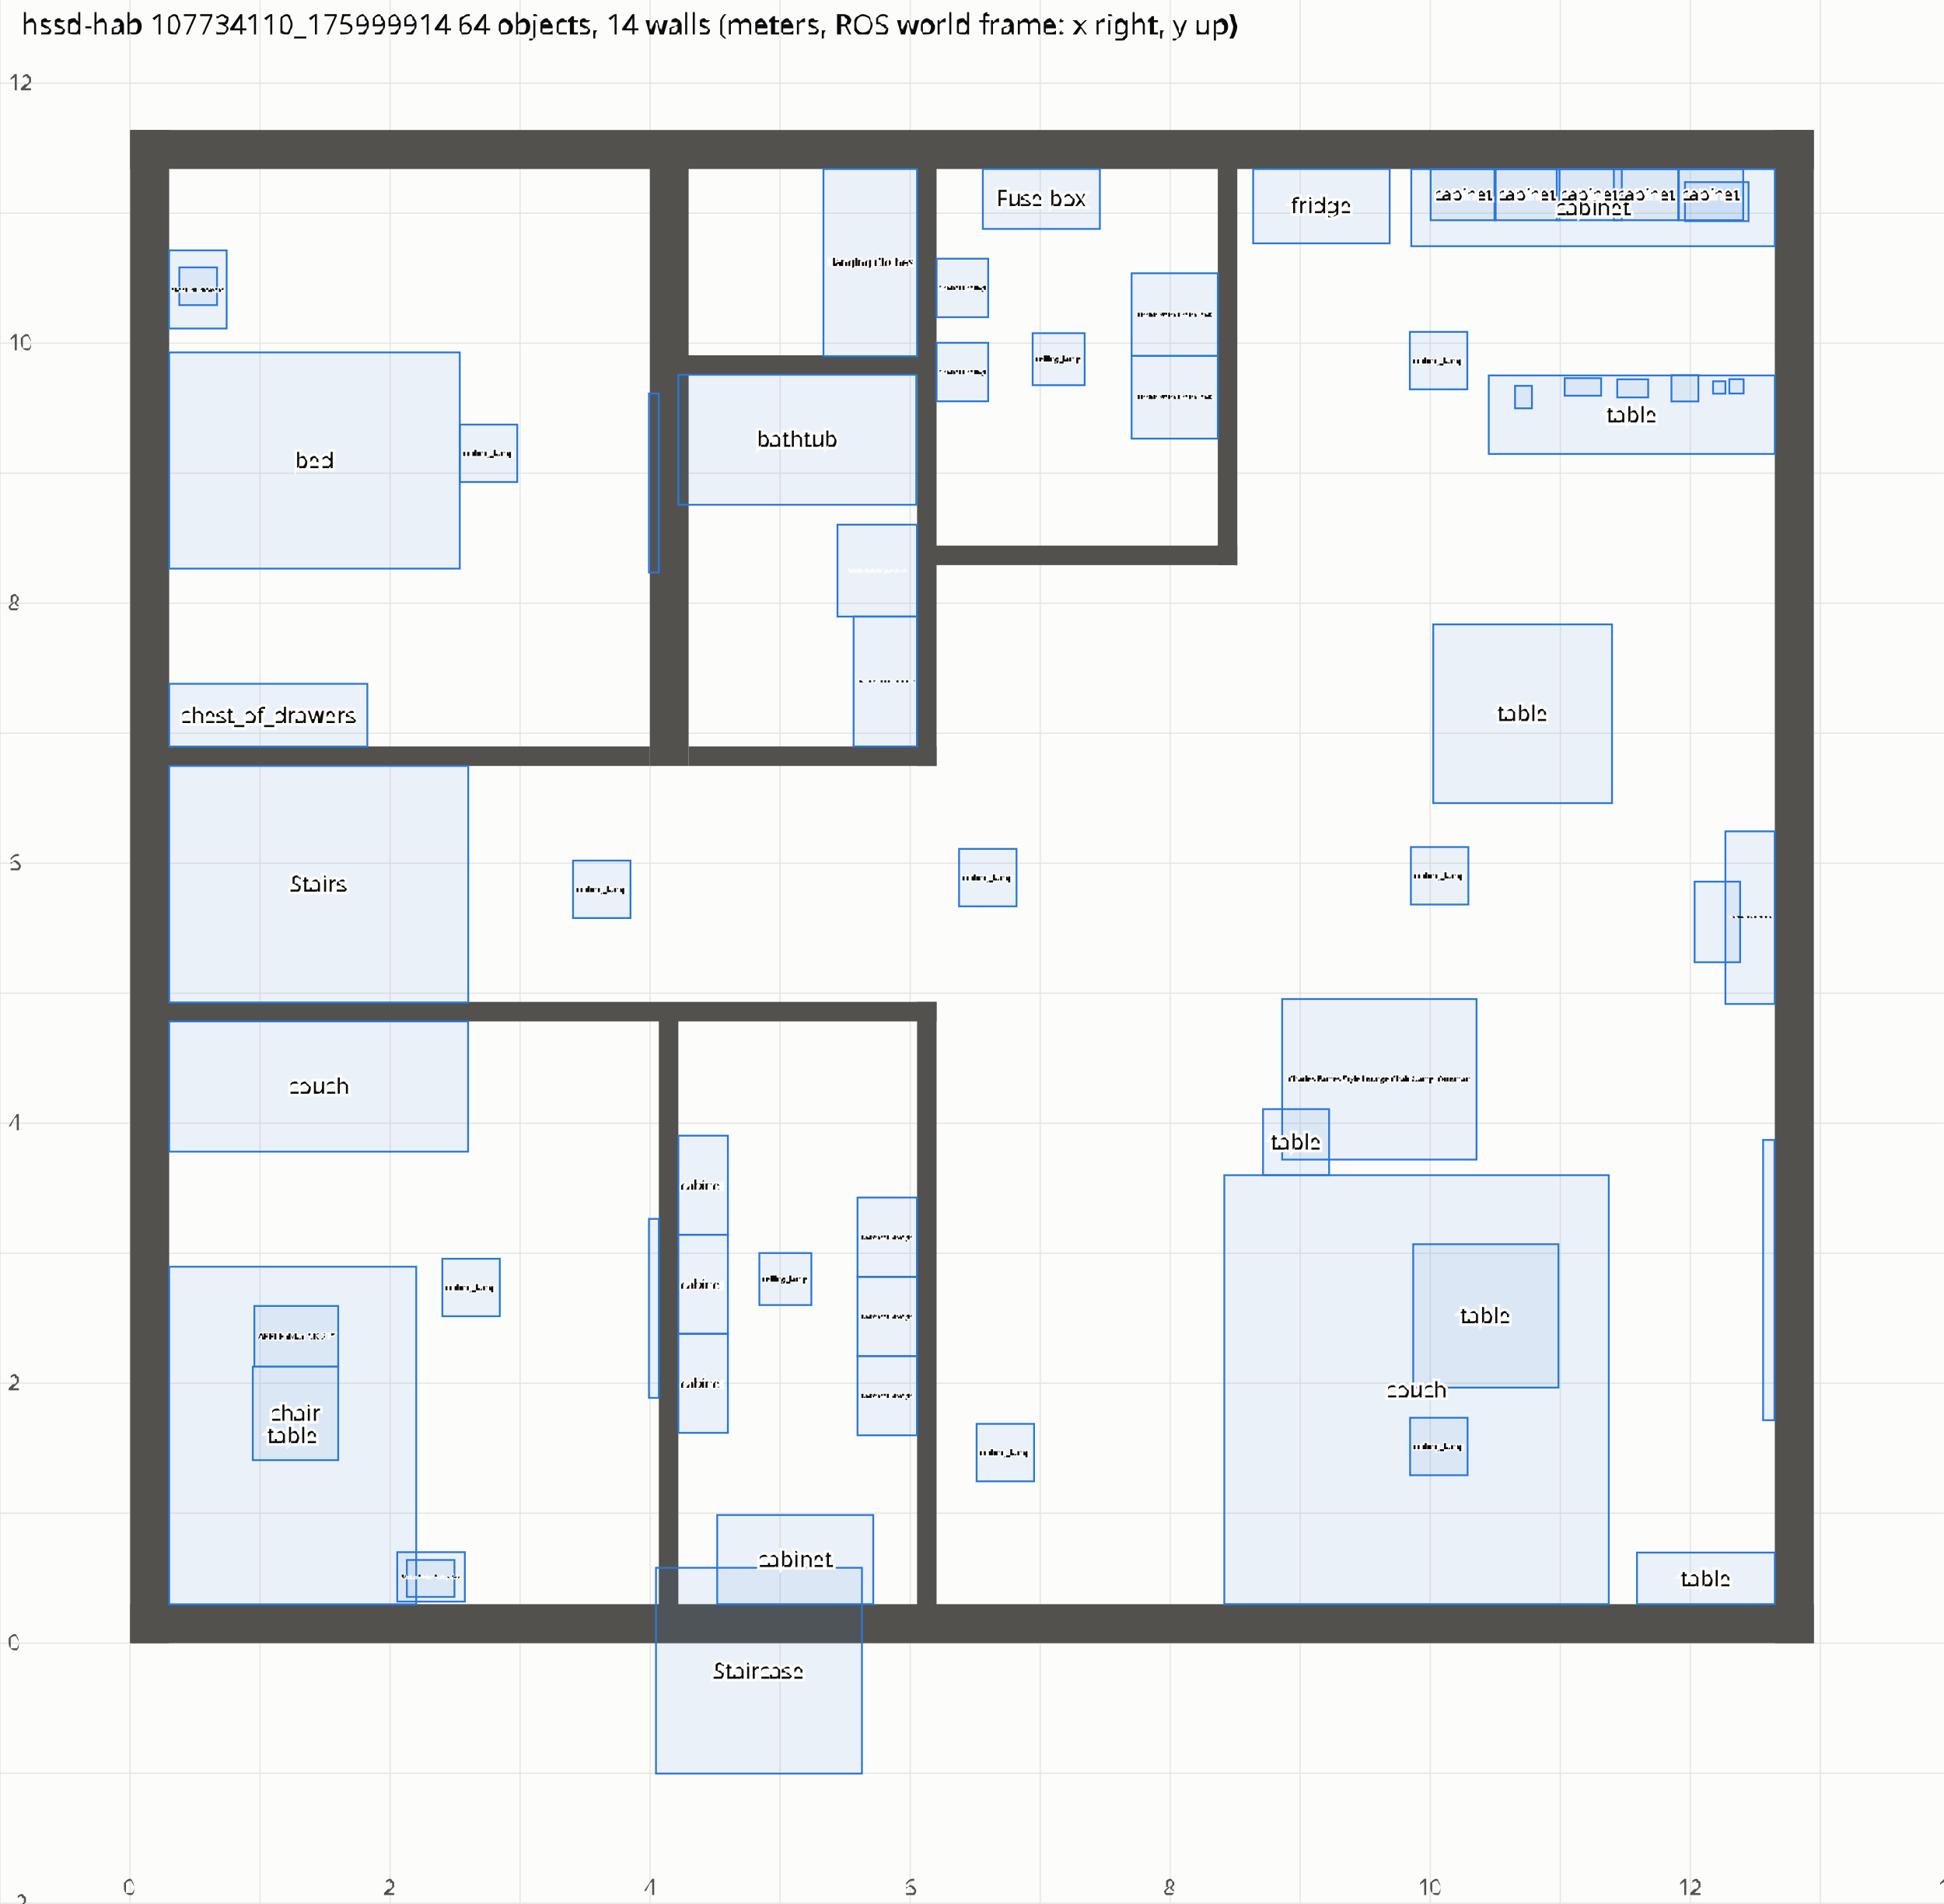
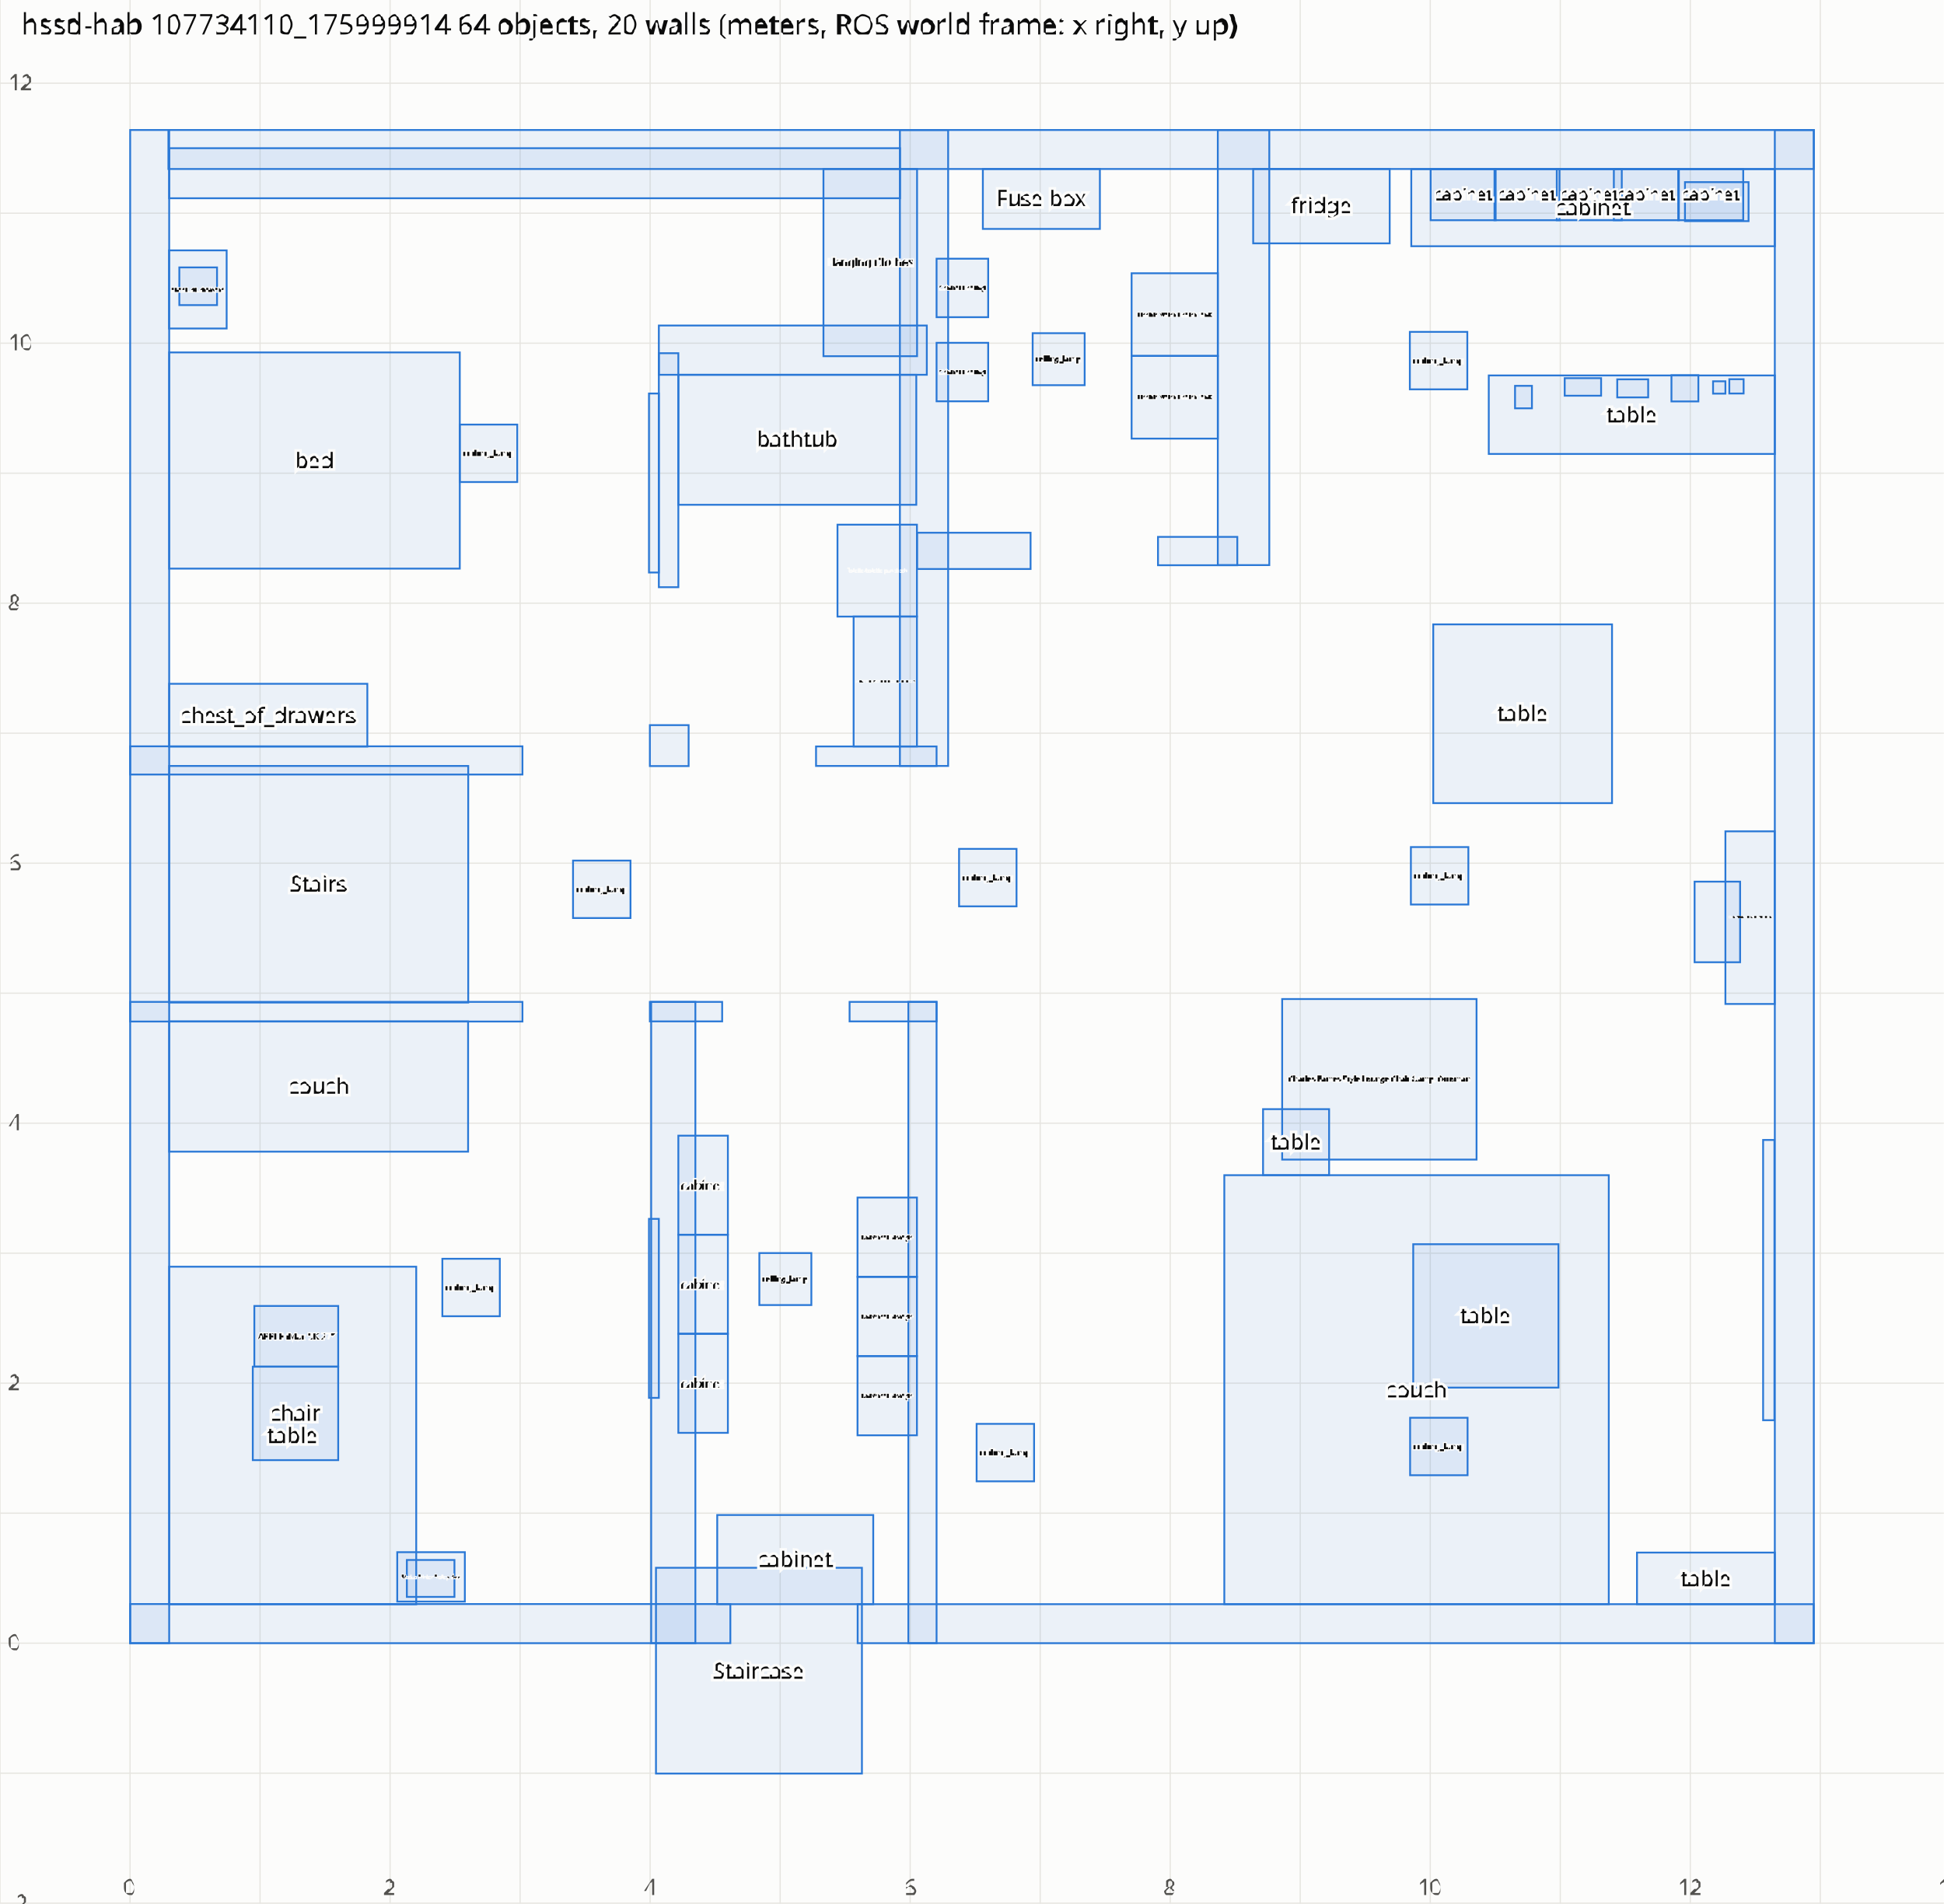
<svg xmlns="http://www.w3.org/2000/svg" width="1600" height="1567" viewBox="-0.999 -12.640 14.949 14.643" font-family="sans-serif">
  <rect x="-0.999" y="-12.640" width="14.949" height="14.643" fill="#fcfcfb" />
  <line x1="-1" y1="-12.640" x2="-1" y2="2.003" stroke="#e6e5e0" stroke-width="1" vector-effect="non-scaling-stroke" />
  <line x1="0" y1="-12.640" x2="0" y2="2.003" stroke="#e6e5e0" stroke-width="1" vector-effect="non-scaling-stroke" />
  <text x="0" y="1.937" font-size="0.166" fill="#52514e" text-anchor="middle">0</text>
  <line x1="1" y1="-12.640" x2="1" y2="2.003" stroke="#e6e5e0" stroke-width="1" vector-effect="non-scaling-stroke" />
  <line x1="2" y1="-12.640" x2="2" y2="2.003" stroke="#e6e5e0" stroke-width="1" vector-effect="non-scaling-stroke" />
  <text x="2" y="1.937" font-size="0.166" fill="#52514e" text-anchor="middle">2</text>
  <line x1="3" y1="-12.640" x2="3" y2="2.003" stroke="#e6e5e0" stroke-width="1" vector-effect="non-scaling-stroke" />
  <line x1="4" y1="-12.640" x2="4" y2="2.003" stroke="#e6e5e0" stroke-width="1" vector-effect="non-scaling-stroke" />
  <text x="4" y="1.937" font-size="0.166" fill="#52514e" text-anchor="middle">4</text>
  <line x1="5" y1="-12.640" x2="5" y2="2.003" stroke="#e6e5e0" stroke-width="1" vector-effect="non-scaling-stroke" />
  <line x1="6" y1="-12.640" x2="6" y2="2.003" stroke="#e6e5e0" stroke-width="1" vector-effect="non-scaling-stroke" />
  <text x="6" y="1.937" font-size="0.166" fill="#52514e" text-anchor="middle">6</text>
  <line x1="7" y1="-12.640" x2="7" y2="2.003" stroke="#e6e5e0" stroke-width="1" vector-effect="non-scaling-stroke" />
  <line x1="8" y1="-12.640" x2="8" y2="2.003" stroke="#e6e5e0" stroke-width="1" vector-effect="non-scaling-stroke" />
  <text x="8" y="1.937" font-size="0.166" fill="#52514e" text-anchor="middle">8</text>
  <line x1="9" y1="-12.640" x2="9" y2="2.003" stroke="#e6e5e0" stroke-width="1" vector-effect="non-scaling-stroke" />
  <line x1="10" y1="-12.640" x2="10" y2="2.003" stroke="#e6e5e0" stroke-width="1" vector-effect="non-scaling-stroke" />
  <text x="10" y="1.937" font-size="0.166" fill="#52514e" text-anchor="middle">10</text>
  <line x1="11" y1="-12.640" x2="11" y2="2.003" stroke="#e6e5e0" stroke-width="1" vector-effect="non-scaling-stroke" />
  <line x1="12" y1="-12.640" x2="12" y2="2.003" stroke="#e6e5e0" stroke-width="1" vector-effect="non-scaling-stroke" />
  <text x="12" y="1.937" font-size="0.166" fill="#52514e" text-anchor="middle">12</text>
  <line x1="13" y1="-12.640" x2="13" y2="2.003" stroke="#e6e5e0" stroke-width="1" vector-effect="non-scaling-stroke" />
  <line x1="14" y1="-12.640" x2="14" y2="2.003" stroke="#e6e5e0" stroke-width="1" vector-effect="non-scaling-stroke" />
  <text x="14" y="1.937" font-size="0.166" fill="#52514e" text-anchor="middle">14</text>
  <line x1="-0.999" y1="3" x2="13.950" y2="3" stroke="#e6e5e0" stroke-width="1" vector-effect="non-scaling-stroke" />
  <line x1="-0.999" y1="2" x2="13.950" y2="2" stroke="#e6e5e0" stroke-width="1" vector-effect="non-scaling-stroke" />
  <text x="-0.933" y="2.058" font-size="0.166" fill="#52514e">-2</text>
  <line x1="-0.999" y1="1" x2="13.950" y2="1" stroke="#e6e5e0" stroke-width="1" vector-effect="non-scaling-stroke" />
  <line x1="-0.999" y1="0" x2="13.950" y2="0" stroke="#e6e5e0" stroke-width="1" vector-effect="non-scaling-stroke" />
  <text x="-0.933" y="0.058" font-size="0.166" fill="#52514e">0</text>
  <line x1="-0.999" y1="-1" x2="13.950" y2="-1" stroke="#e6e5e0" stroke-width="1" vector-effect="non-scaling-stroke" />
  <line x1="-0.999" y1="-2" x2="13.950" y2="-2" stroke="#e6e5e0" stroke-width="1" vector-effect="non-scaling-stroke" />
  <text x="-0.933" y="-1.942" font-size="0.166" fill="#52514e">2</text>
  <line x1="-0.999" y1="-3" x2="13.950" y2="-3" stroke="#e6e5e0" stroke-width="1" vector-effect="non-scaling-stroke" />
  <line x1="-0.999" y1="-4" x2="13.950" y2="-4" stroke="#e6e5e0" stroke-width="1" vector-effect="non-scaling-stroke" />
  <text x="-0.933" y="-3.942" font-size="0.166" fill="#52514e">4</text>
  <line x1="-0.999" y1="-5" x2="13.950" y2="-5" stroke="#e6e5e0" stroke-width="1" vector-effect="non-scaling-stroke" />
  <line x1="-0.999" y1="-6" x2="13.950" y2="-6" stroke="#e6e5e0" stroke-width="1" vector-effect="non-scaling-stroke" />
  <text x="-0.933" y="-5.942" font-size="0.166" fill="#52514e">6</text>
  <line x1="-0.999" y1="-7" x2="13.950" y2="-7" stroke="#e6e5e0" stroke-width="1" vector-effect="non-scaling-stroke" />
  <line x1="-0.999" y1="-8" x2="13.950" y2="-8" stroke="#e6e5e0" stroke-width="1" vector-effect="non-scaling-stroke" />
  <text x="-0.933" y="-7.942" font-size="0.166" fill="#52514e">8</text>
  <line x1="-0.999" y1="-9" x2="13.950" y2="-9" stroke="#e6e5e0" stroke-width="1" vector-effect="non-scaling-stroke" />
  <line x1="-0.999" y1="-10" x2="13.950" y2="-10" stroke="#e6e5e0" stroke-width="1" vector-effect="non-scaling-stroke" />
  <text x="-0.933" y="-9.942" font-size="0.166" fill="#52514e">10</text>
  <line x1="-0.999" y1="-11" x2="13.950" y2="-11" stroke="#e6e5e0" stroke-width="1" vector-effect="non-scaling-stroke" />
  <line x1="-0.999" y1="-12" x2="13.950" y2="-12" stroke="#e6e5e0" stroke-width="1" vector-effect="non-scaling-stroke" />
  <text x="-0.933" y="-11.942" font-size="0.166" fill="#52514e">12</text>
  <line x1="-0.999" y1="-13" x2="13.950" y2="-13" stroke="#e6e5e0" stroke-width="1" vector-effect="non-scaling-stroke" />
-   <rect x="0.001" y="-0.300" width="12.949" height="0.300" fill="#52514e" />
-   <rect x="0.001" y="-11.640" width="0.300" height="11.640" fill="#52514e" />
-   <rect x="0.001" y="-11.640" width="12.949" height="0.300" fill="#52514e" />
-   <rect x="0.151" y="-4.933" width="6.052" height="0.150" fill="#52514e" />
-   <rect x="0.151" y="-6.898" width="3.847" height="0.150" fill="#52514e" />
-   <rect x="3.998" y="-11.490" width="0.298" height="4.742" fill="#52514e" />
-   <rect x="4.067" y="-4.858" width="0.150" height="4.708" fill="#52514e" />
-   <rect x="4.142" y="-9.907" width="1.986" height="0.150" fill="#52514e" />
-   <rect x="4.296" y="-6.898" width="1.907" height="0.150" fill="#52514e" />
-   <rect x="6.053" y="-4.933" width="0.150" height="4.783" fill="#52514e" />
-   <rect x="6.053" y="-11.490" width="0.150" height="4.742" fill="#52514e" />
-   <rect x="6.128" y="-8.443" width="2.388" height="0.150" fill="#52514e" />
-   <rect x="8.366" y="-11.490" width="0.150" height="3.197" fill="#52514e" />
-   <rect x="12.650" y="-11.640" width="0.300" height="11.640" fill="#52514e" />
+   <rect x="0.001" y="-0.301" width="4.616" height="0.301" fill="#2a78d6" fill-opacity="0.08" stroke="#2a78d6" stroke-width="1.5" vector-effect="non-scaling-stroke" />
+   <rect x="0.001" y="-11.640" width="0.300" height="11.640" fill="#2a78d6" fill-opacity="0.08" stroke="#2a78d6" stroke-width="1.5" vector-effect="non-scaling-stroke" />
+   <rect x="0.001" y="-4.933" width="3.017" height="0.151" fill="#2a78d6" fill-opacity="0.08" stroke="#2a78d6" stroke-width="1.5" vector-effect="non-scaling-stroke" />
+   <rect x="0.001" y="-6.899" width="3.017" height="0.217" fill="#2a78d6" fill-opacity="0.08" stroke="#2a78d6" stroke-width="1.5" vector-effect="non-scaling-stroke" />
+   <rect x="0.295" y="-11.640" width="12.655" height="0.300" fill="#2a78d6" fill-opacity="0.08" stroke="#2a78d6" stroke-width="1.5" vector-effect="non-scaling-stroke" />
+   <rect x="0.301" y="-11.500" width="5.621" height="0.385" fill="#2a78d6" fill-opacity="0.08" stroke="#2a78d6" stroke-width="1.5" vector-effect="non-scaling-stroke" />
+   <rect x="3.998" y="-4.933" width="0.556" height="0.150" fill="#2a78d6" fill-opacity="0.08" stroke="#2a78d6" stroke-width="1.5" vector-effect="non-scaling-stroke" />
+   <rect x="3.998" y="-7.062" width="0.298" height="0.315" fill="#2a78d6" fill-opacity="0.08" stroke="#2a78d6" stroke-width="1.5" vector-effect="non-scaling-stroke" />
+   <rect x="4.008" y="-4.933" width="0.340" height="4.933" fill="#2a78d6" fill-opacity="0.08" stroke="#2a78d6" stroke-width="1.5" vector-effect="non-scaling-stroke" />
+   <rect x="4.067" y="-9.923" width="0.150" height="1.800" fill="#2a78d6" fill-opacity="0.08" stroke="#2a78d6" stroke-width="1.5" vector-effect="non-scaling-stroke" />
+   <rect x="4.067" y="-10.136" width="2.061" height="0.379" fill="#2a78d6" fill-opacity="0.08" stroke="#2a78d6" stroke-width="1.5" vector-effect="non-scaling-stroke" />
+   <rect x="5.276" y="-6.898" width="0.927" height="0.150" fill="#2a78d6" fill-opacity="0.08" stroke="#2a78d6" stroke-width="1.5" vector-effect="non-scaling-stroke" />
+   <rect x="5.534" y="-4.933" width="0.669" height="0.150" fill="#2a78d6" fill-opacity="0.08" stroke="#2a78d6" stroke-width="1.5" vector-effect="non-scaling-stroke" />
+   <rect x="5.596" y="-0.300" width="7.353" height="0.300" fill="#2a78d6" fill-opacity="0.08" stroke="#2a78d6" stroke-width="1.5" vector-effect="non-scaling-stroke" />
+   <rect x="5.921" y="-11.640" width="0.371" height="4.892" fill="#2a78d6" fill-opacity="0.08" stroke="#2a78d6" stroke-width="1.5" vector-effect="non-scaling-stroke" />
+   <rect x="5.986" y="-4.933" width="0.217" height="4.933" fill="#2a78d6" fill-opacity="0.08" stroke="#2a78d6" stroke-width="1.5" vector-effect="non-scaling-stroke" />
+   <rect x="6.053" y="-8.542" width="0.873" height="0.279" fill="#2a78d6" fill-opacity="0.08" stroke="#2a78d6" stroke-width="1.5" vector-effect="non-scaling-stroke" />
+   <rect x="7.906" y="-8.510" width="0.610" height="0.218" fill="#2a78d6" fill-opacity="0.08" stroke="#2a78d6" stroke-width="1.5" vector-effect="non-scaling-stroke" />
+   <rect x="8.366" y="-11.640" width="0.396" height="3.347" fill="#2a78d6" fill-opacity="0.08" stroke="#2a78d6" stroke-width="1.5" vector-effect="non-scaling-stroke" />
+   <rect x="12.650" y="-11.640" width="0.300" height="11.640" fill="#2a78d6" fill-opacity="0.08" stroke="#2a78d6" stroke-width="1.5" vector-effect="non-scaling-stroke" />
  <rect x="12.270" y="-6.245" width="0.379" height="1.328" fill="#2a78d6" fill-opacity="0.08" stroke="#2a78d6" stroke-width="1.5" vector-effect="non-scaling-stroke" />
  <rect x="10.652" y="-9.672" width="0.130" height="0.173" fill="#2a78d6" fill-opacity="0.08" stroke="#2a78d6" stroke-width="1.5" vector-effect="non-scaling-stroke" />
  <rect x="4.045" y="-0.580" width="1.584" height="1.583" fill="#2a78d6" fill-opacity="0.08" stroke="#2a78d6" stroke-width="1.5" vector-effect="non-scaling-stroke" />
  <rect x="2.129" y="-0.640" width="0.366" height="0.284" fill="#2a78d6" fill-opacity="0.08" stroke="#2a78d6" stroke-width="1.5" vector-effect="non-scaling-stroke" />
  <rect x="8.714" y="-4.108" width="0.508" height="0.508" fill="#2a78d6" fill-opacity="0.08" stroke="#2a78d6" stroke-width="1.5" vector-effect="non-scaling-stroke" />
  <rect x="11.590" y="-0.697" width="1.060" height="0.397" fill="#2a78d6" fill-opacity="0.08" stroke="#2a78d6" stroke-width="1.5" vector-effect="non-scaling-stroke" />
  <rect x="10.023" y="-7.837" width="1.375" height="1.375" fill="#2a78d6" fill-opacity="0.08" stroke="#2a78d6" stroke-width="1.5" vector-effect="non-scaling-stroke" />
  <rect x="4.217" y="-9.757" width="1.830" height="1.000" fill="#2a78d6" fill-opacity="0.08" stroke="#2a78d6" stroke-width="1.5" vector-effect="non-scaling-stroke" />
  <rect x="12.300" y="-9.723" width="0.110" height="0.110" fill="#2a78d6" fill-opacity="0.08" stroke="#2a78d6" stroke-width="1.5" vector-effect="non-scaling-stroke" />
  <rect x="0.301" y="-4.783" width="2.299" height="1.002" fill="#2a78d6" fill-opacity="0.08" stroke="#2a78d6" stroke-width="1.5" vector-effect="non-scaling-stroke" />
  <rect x="3.991" y="-3.264" width="0.076" height="1.377" fill="#2a78d6" fill-opacity="0.08" stroke="#2a78d6" stroke-width="1.5" vector-effect="non-scaling-stroke" />
  <rect x="3.991" y="-9.613" width="0.076" height="1.377" fill="#2a78d6" fill-opacity="0.08" stroke="#2a78d6" stroke-width="1.5" vector-effect="non-scaling-stroke" />
  <rect x="2.536" y="-9.374" width="0.442" height="0.442" fill="#2a78d6" fill-opacity="0.08" stroke="#2a78d6" stroke-width="1.5" vector-effect="non-scaling-stroke" />
  <rect x="2.402" y="-2.957" width="0.442" height="0.442" fill="#2a78d6" fill-opacity="0.08" stroke="#2a78d6" stroke-width="1.5" vector-effect="non-scaling-stroke" />
  <rect x="3.407" y="-6.020" width="0.442" height="0.442" fill="#2a78d6" fill-opacity="0.08" stroke="#2a78d6" stroke-width="1.5" vector-effect="non-scaling-stroke" />
  <rect x="9.845" y="-1.734" width="0.442" height="0.442" fill="#2a78d6" fill-opacity="0.08" stroke="#2a78d6" stroke-width="1.5" vector-effect="non-scaling-stroke" />
  <rect x="6.511" y="-1.687" width="0.442" height="0.442" fill="#2a78d6" fill-opacity="0.08" stroke="#2a78d6" stroke-width="1.5" vector-effect="non-scaling-stroke" />
  <rect x="9.851" y="-6.124" width="0.442" height="0.442" fill="#2a78d6" fill-opacity="0.08" stroke="#2a78d6" stroke-width="1.5" vector-effect="non-scaling-stroke" />
  <rect x="9.843" y="-10.087" width="0.442" height="0.442" fill="#2a78d6" fill-opacity="0.08" stroke="#2a78d6" stroke-width="1.5" vector-effect="non-scaling-stroke" />
  <rect x="6.376" y="-6.110" width="0.442" height="0.442" fill="#2a78d6" fill-opacity="0.08" stroke="#2a78d6" stroke-width="1.5" vector-effect="non-scaling-stroke" />
  <rect x="6.203" y="-10.650" width="0.397" height="0.450" fill="#2a78d6" fill-opacity="0.08" stroke="#2a78d6" stroke-width="1.5" vector-effect="non-scaling-stroke" />
  <rect x="6.203" y="-10.003" width="0.397" height="0.450" fill="#2a78d6" fill-opacity="0.08" stroke="#2a78d6" stroke-width="1.5" vector-effect="non-scaling-stroke" />
  <rect x="6.559" y="-11.340" width="0.900" height="0.461" fill="#2a78d6" fill-opacity="0.08" stroke="#2a78d6" stroke-width="1.5" vector-effect="non-scaling-stroke" />
  <rect x="5.333" y="-11.340" width="0.720" height="1.440" fill="#2a78d6" fill-opacity="0.08" stroke="#2a78d6" stroke-width="1.5" vector-effect="non-scaling-stroke" />
  <rect x="0.301" y="-6.748" width="2.300" height="1.820" fill="#2a78d6" fill-opacity="0.08" stroke="#2a78d6" stroke-width="1.5" vector-effect="non-scaling-stroke" />
  <rect x="9.854" y="-11.339" width="2.796" height="0.593" fill="#2a78d6" fill-opacity="0.08" stroke="#2a78d6" stroke-width="1.5" vector-effect="non-scaling-stroke" />
  <rect x="9.869" y="-3.069" width="1.117" height="1.103" fill="#2a78d6" fill-opacity="0.08" stroke="#2a78d6" stroke-width="1.5" vector-effect="non-scaling-stroke" />
  <rect x="12.560" y="-3.871" width="0.087" height="2.156" fill="#2a78d6" fill-opacity="0.08" stroke="#2a78d6" stroke-width="1.5" vector-effect="non-scaling-stroke" />
  <rect x="12.033" y="-5.858" width="0.350" height="0.620" fill="#2a78d6" fill-opacity="0.08" stroke="#2a78d6" stroke-width="1.5" vector-effect="non-scaling-stroke" />
  <rect x="11.438" y="-9.722" width="0.238" height="0.139" fill="#2a78d6" fill-opacity="0.08" stroke="#2a78d6" stroke-width="1.5" vector-effect="non-scaling-stroke" />
  <rect x="11.855" y="-9.754" width="0.207" height="0.202" fill="#2a78d6" fill-opacity="0.08" stroke="#2a78d6" stroke-width="1.5" vector-effect="non-scaling-stroke" />
  <rect x="2.055" y="-0.700" width="0.520" height="0.380" fill="#2a78d6" fill-opacity="0.08" stroke="#2a78d6" stroke-width="1.5" vector-effect="non-scaling-stroke" />
  <rect x="11.034" y="-9.731" width="0.280" height="0.135" fill="#2a78d6" fill-opacity="0.08" stroke="#2a78d6" stroke-width="1.5" vector-effect="non-scaling-stroke" />
  <rect x="8.861" y="-4.955" width="1.495" height="1.235" fill="#2a78d6" fill-opacity="0.08" stroke="#2a78d6" stroke-width="1.5" vector-effect="non-scaling-stroke" />
  <rect x="5.595" y="-2.209" width="0.457" height="0.610" fill="#2a78d6" fill-opacity="0.08" stroke="#2a78d6" stroke-width="1.5" vector-effect="non-scaling-stroke" />
  <rect x="5.595" y="-2.818" width="0.457" height="0.610" fill="#2a78d6" fill-opacity="0.08" stroke="#2a78d6" stroke-width="1.5" vector-effect="non-scaling-stroke" />
  <rect x="5.595" y="-3.428" width="0.457" height="0.610" fill="#2a78d6" fill-opacity="0.08" stroke="#2a78d6" stroke-width="1.5" vector-effect="non-scaling-stroke" />
  <rect x="10.450" y="-9.752" width="2.200" height="0.604" fill="#2a78d6" fill-opacity="0.08" stroke="#2a78d6" stroke-width="1.5" vector-effect="non-scaling-stroke" />
  <rect x="0.301" y="-9.929" width="2.235" height="1.663" fill="#2a78d6" fill-opacity="0.08" stroke="#2a78d6" stroke-width="1.5" vector-effect="non-scaling-stroke" />
  <rect x="10.003" y="-11.339" width="0.500" height="0.393" fill="#2a78d6" fill-opacity="0.08" stroke="#2a78d6" stroke-width="1.5" vector-effect="non-scaling-stroke" />
  <rect x="10.494" y="-11.339" width="0.500" height="0.393" fill="#2a78d6" fill-opacity="0.08" stroke="#2a78d6" stroke-width="1.5" vector-effect="non-scaling-stroke" />
  <rect x="10.973" y="-11.339" width="0.500" height="0.393" fill="#2a78d6" fill-opacity="0.08" stroke="#2a78d6" stroke-width="1.5" vector-effect="non-scaling-stroke" />
  <rect x="11.412" y="-11.339" width="0.500" height="0.393" fill="#2a78d6" fill-opacity="0.08" stroke="#2a78d6" stroke-width="1.5" vector-effect="non-scaling-stroke" />
  <rect x="11.907" y="-11.339" width="0.500" height="0.393" fill="#2a78d6" fill-opacity="0.08" stroke="#2a78d6" stroke-width="1.5" vector-effect="non-scaling-stroke" />
  <rect x="8.638" y="-11.340" width="1.050" height="0.572" fill="#2a78d6" fill-opacity="0.08" stroke="#2a78d6" stroke-width="1.5" vector-effect="non-scaling-stroke" />
  <rect x="0.301" y="-2.896" width="1.900" height="2.597" fill="#2a78d6" fill-opacity="0.08" stroke="#2a78d6" stroke-width="1.5" vector-effect="non-scaling-stroke" />
  <rect x="5.565" y="-7.898" width="0.487" height="1.000" fill="#2a78d6" fill-opacity="0.08" stroke="#2a78d6" stroke-width="1.5" vector-effect="non-scaling-stroke" />
  <rect x="8.416" y="-3.600" width="2.957" height="3.300" fill="#2a78d6" fill-opacity="0.08" stroke="#2a78d6" stroke-width="1.5" vector-effect="non-scaling-stroke" />
  <rect x="0.944" y="-2.127" width="0.657" height="0.719" fill="#2a78d6" fill-opacity="0.08" stroke="#2a78d6" stroke-width="1.5" vector-effect="non-scaling-stroke" />
  <rect x="0.956" y="-2.594" width="0.645" height="0.467" fill="#2a78d6" fill-opacity="0.08" stroke="#2a78d6" stroke-width="1.5" vector-effect="non-scaling-stroke" />
  <rect x="5.441" y="-8.604" width="0.611" height="0.707" fill="#2a78d6" fill-opacity="0.08" stroke="#2a78d6" stroke-width="1.5" vector-effect="non-scaling-stroke" />
  <rect x="7.703" y="-10.538" width="0.663" height="0.636" fill="#2a78d6" fill-opacity="0.08" stroke="#2a78d6" stroke-width="1.5" vector-effect="non-scaling-stroke" />
  <rect x="7.703" y="-9.902" width="0.663" height="0.636" fill="#2a78d6" fill-opacity="0.08" stroke="#2a78d6" stroke-width="1.5" vector-effect="non-scaling-stroke" />
  <rect x="6.942" y="-10.077" width="0.400" height="0.400" fill="#2a78d6" fill-opacity="0.08" stroke="#2a78d6" stroke-width="1.5" vector-effect="non-scaling-stroke" />
  <rect x="4.840" y="-3.001" width="0.400" height="0.400" fill="#2a78d6" fill-opacity="0.08" stroke="#2a78d6" stroke-width="1.5" vector-effect="non-scaling-stroke" />
  <rect x="4.516" y="-0.986" width="1.200" height="0.686" fill="#2a78d6" fill-opacity="0.08" stroke="#2a78d6" stroke-width="1.5" vector-effect="non-scaling-stroke" />
  <rect x="12.175" y="-9.707" width="0.095" height="0.095" fill="#2a78d6" fill-opacity="0.08" stroke="#2a78d6" stroke-width="1.5" vector-effect="non-scaling-stroke" />
  <rect x="11.959" y="-11.239" width="0.489" height="0.300" fill="#2a78d6" fill-opacity="0.08" stroke="#2a78d6" stroke-width="1.5" vector-effect="non-scaling-stroke" />
  <rect x="0.379" y="-10.583" width="0.290" height="0.290" fill="#2a78d6" fill-opacity="0.08" stroke="#2a78d6" stroke-width="1.5" vector-effect="non-scaling-stroke" />
  <rect x="0.300" y="-10.714" width="0.443" height="0.601" fill="#2a78d6" fill-opacity="0.08" stroke="#2a78d6" stroke-width="1.5" vector-effect="non-scaling-stroke" />
  <rect x="4.217" y="-2.380" width="0.381" height="0.762" fill="#2a78d6" fill-opacity="0.08" stroke="#2a78d6" stroke-width="1.5" vector-effect="non-scaling-stroke" />
  <rect x="4.217" y="-3.142" width="0.381" height="0.762" fill="#2a78d6" fill-opacity="0.08" stroke="#2a78d6" stroke-width="1.5" vector-effect="non-scaling-stroke" />
  <rect x="4.217" y="-3.904" width="0.381" height="0.762" fill="#2a78d6" fill-opacity="0.08" stroke="#2a78d6" stroke-width="1.5" vector-effect="non-scaling-stroke" />
  <rect x="0.301" y="-7.380" width="1.524" height="0.483" fill="#2a78d6" fill-opacity="0.08" stroke="#2a78d6" stroke-width="1.5" vector-effect="non-scaling-stroke" />
  <text x="12.460" y="-5.581" font-size="0.017" fill="#0b0b0b" text-anchor="middle" dominant-baseline="middle" paint-order="stroke" stroke="#fcfcfb" stroke-width="0.004">Casio CDP100ST Lightweight Digital Piano.</text>
  <text x="4.837" y="0.212" font-size="0.166" fill="#0b0b0b" text-anchor="middle" dominant-baseline="middle" paint-order="stroke" stroke="#fcfcfb" stroke-width="0.042">Staircase</text>
  <text x="8.968" y="-3.854" font-size="0.166" fill="#0b0b0b" text-anchor="middle" dominant-baseline="middle" paint-order="stroke" stroke="#fcfcfb" stroke-width="0.042">table</text>
  <text x="12.120" y="-0.498" font-size="0.166" fill="#0b0b0b" text-anchor="middle" dominant-baseline="middle" paint-order="stroke" stroke="#fcfcfb" stroke-width="0.042">table</text>
  <text x="10.711" y="-7.149" font-size="0.166" fill="#0b0b0b" text-anchor="middle" dominant-baseline="middle" paint-order="stroke" stroke="#fcfcfb" stroke-width="0.042">table</text>
  <text x="5.132" y="-9.257" font-size="0.166" fill="#0b0b0b" text-anchor="middle" dominant-baseline="middle" paint-order="stroke" stroke="#fcfcfb" stroke-width="0.042">bathtub</text>
  <text x="1.450" y="-4.282" font-size="0.166" fill="#0b0b0b" text-anchor="middle" dominant-baseline="middle" paint-order="stroke" stroke="#fcfcfb" stroke-width="0.042">couch</text>
  <text x="2.757" y="-9.153" font-size="0.066" fill="#0b0b0b" text-anchor="middle" dominant-baseline="middle" paint-order="stroke" stroke="#fcfcfb" stroke-width="0.017">ceiling_lamp</text>
  <text x="2.623" y="-2.736" font-size="0.066" fill="#0b0b0b" text-anchor="middle" dominant-baseline="middle" paint-order="stroke" stroke="#fcfcfb" stroke-width="0.017">ceiling_lamp</text>
  <text x="3.628" y="-5.799" font-size="0.066" fill="#0b0b0b" text-anchor="middle" dominant-baseline="middle" paint-order="stroke" stroke="#fcfcfb" stroke-width="0.017">ceiling_lamp</text>
  <text x="10.066" y="-1.513" font-size="0.066" fill="#0b0b0b" text-anchor="middle" dominant-baseline="middle" paint-order="stroke" stroke="#fcfcfb" stroke-width="0.017">ceiling_lamp</text>
  <text x="6.732" y="-1.466" font-size="0.066" fill="#0b0b0b" text-anchor="middle" dominant-baseline="middle" paint-order="stroke" stroke="#fcfcfb" stroke-width="0.017">ceiling_lamp</text>
  <text x="10.072" y="-5.903" font-size="0.066" fill="#0b0b0b" text-anchor="middle" dominant-baseline="middle" paint-order="stroke" stroke="#fcfcfb" stroke-width="0.017">ceiling_lamp</text>
  <text x="10.064" y="-9.866" font-size="0.066" fill="#0b0b0b" text-anchor="middle" dominant-baseline="middle" paint-order="stroke" stroke="#fcfcfb" stroke-width="0.017">ceiling_lamp</text>
  <text x="6.597" y="-5.889" font-size="0.066" fill="#0b0b0b" text-anchor="middle" dominant-baseline="middle" paint-order="stroke" stroke="#fcfcfb" stroke-width="0.017">ceiling_lamp</text>
  <text x="6.401" y="-10.425" font-size="0.048" fill="#0b0b0b" text-anchor="middle" dominant-baseline="middle" paint-order="stroke" stroke="#fcfcfb" stroke-width="0.012">Central Heating</text>
  <text x="6.401" y="-9.778" font-size="0.048" fill="#0b0b0b" text-anchor="middle" dominant-baseline="middle" paint-order="stroke" stroke="#fcfcfb" stroke-width="0.012">Central Heating</text>
  <text x="7.009" y="-11.110" font-size="0.166" fill="#0b0b0b" text-anchor="middle" dominant-baseline="middle" paint-order="stroke" stroke="#fcfcfb" stroke-width="0.042">Fuse box</text>
  <text x="5.693" y="-10.620" font-size="0.086" fill="#0b0b0b" text-anchor="middle" dominant-baseline="middle" paint-order="stroke" stroke="#fcfcfb" stroke-width="0.022">Hanging Clothes</text>
  <text x="1.451" y="-5.838" font-size="0.166" fill="#0b0b0b" text-anchor="middle" dominant-baseline="middle" paint-order="stroke" stroke="#fcfcfb" stroke-width="0.042">Stairs</text>
  <text x="11.252" y="-11.043" font-size="0.166" fill="#0b0b0b" text-anchor="middle" dominant-baseline="middle" paint-order="stroke" stroke="#fcfcfb" stroke-width="0.042">cabinet</text>
  <text x="10.427" y="-2.518" font-size="0.166" fill="#0b0b0b" text-anchor="middle" dominant-baseline="middle" paint-order="stroke" stroke="#fcfcfb" stroke-width="0.042">table</text>
  <text x="2.315" y="-0.510" font-size="0.036" fill="#0b0b0b" text-anchor="middle" dominant-baseline="middle" paint-order="stroke" stroke="#fcfcfb" stroke-width="0.009">Modus Printer Trolley, Oak</text>
  <text x="9.609" y="-4.338" font-size="0.059" fill="#0b0b0b" text-anchor="middle" dominant-baseline="middle" paint-order="stroke" stroke="#fcfcfb" stroke-width="0.015">Charles Eames Style Lounge Chair &amp;amp; Ottoman</text>
  <text x="5.824" y="-1.904" font-size="0.048" fill="#0b0b0b" text-anchor="middle" dominant-baseline="middle" paint-order="stroke" stroke="#fcfcfb" stroke-width="0.012">Universal Storage</text>
  <text x="5.824" y="-2.514" font-size="0.048" fill="#0b0b0b" text-anchor="middle" dominant-baseline="middle" paint-order="stroke" stroke="#fcfcfb" stroke-width="0.012">Universal Storage</text>
  <text x="5.824" y="-3.123" font-size="0.048" fill="#0b0b0b" text-anchor="middle" dominant-baseline="middle" paint-order="stroke" stroke="#fcfcfb" stroke-width="0.012">Universal Storage</text>
  <text x="11.550" y="-9.450" font-size="0.166" fill="#0b0b0b" text-anchor="middle" dominant-baseline="middle" paint-order="stroke" stroke="#fcfcfb" stroke-width="0.042">table</text>
  <text x="1.419" y="-9.098" font-size="0.166" fill="#0b0b0b" text-anchor="middle" dominant-baseline="middle" paint-order="stroke" stroke="#fcfcfb" stroke-width="0.042">bed</text>
  <text x="10.253" y="-11.143" font-size="0.129" fill="#0b0b0b" text-anchor="middle" dominant-baseline="middle" paint-order="stroke" stroke="#fcfcfb" stroke-width="0.032">cabinet</text>
  <text x="10.744" y="-11.143" font-size="0.129" fill="#0b0b0b" text-anchor="middle" dominant-baseline="middle" paint-order="stroke" stroke="#fcfcfb" stroke-width="0.032">cabinet</text>
  <text x="11.223" y="-11.143" font-size="0.129" fill="#0b0b0b" text-anchor="middle" dominant-baseline="middle" paint-order="stroke" stroke="#fcfcfb" stroke-width="0.032">cabinet</text>
  <text x="11.662" y="-11.143" font-size="0.129" fill="#0b0b0b" text-anchor="middle" dominant-baseline="middle" paint-order="stroke" stroke="#fcfcfb" stroke-width="0.032">cabinet</text>
  <text x="12.157" y="-11.143" font-size="0.129" fill="#0b0b0b" text-anchor="middle" dominant-baseline="middle" paint-order="stroke" stroke="#fcfcfb" stroke-width="0.032">cabinet</text>
  <text x="9.163" y="-11.054" font-size="0.166" fill="#0b0b0b" text-anchor="middle" dominant-baseline="middle" paint-order="stroke" stroke="#fcfcfb" stroke-width="0.042">fridge</text>
  <text x="1.251" y="-1.598" font-size="0.166" fill="#0b0b0b" text-anchor="middle" dominant-baseline="middle" paint-order="stroke" stroke="#fcfcfb" stroke-width="0.042">table</text>
  <text x="5.809" y="-7.398" font-size="0.025" fill="#0b0b0b" text-anchor="middle" dominant-baseline="middle" paint-order="stroke" stroke="#fcfcfb" stroke-width="0.006">Waschplatz/zone lavabo Laufen Pro S</text>
  <text x="9.894" y="-1.950" font-size="0.166" fill="#0b0b0b" text-anchor="middle" dominant-baseline="middle" paint-order="stroke" stroke="#fcfcfb" stroke-width="0.042">couch</text>
  <text x="1.273" y="-1.768" font-size="0.166" fill="#0b0b0b" text-anchor="middle" dominant-baseline="middle" paint-order="stroke" stroke="#fcfcfb" stroke-width="0.042">chair</text>
  <text x="1.279" y="-2.361" font-size="0.068" fill="#0b0b0b" text-anchor="middle" dominant-baseline="middle" paint-order="stroke" stroke="#fcfcfb" stroke-width="0.017">APPLE iMac 5K 27"</text>
  <text x="5.747" y="-8.251" font-size="0.039" fill="#0b0b0b" text-anchor="middle" dominant-baseline="middle" paint-order="stroke" stroke="#fcfcfb" stroke-width="0.010">Toilette/toilette puristisch</text>
  <text x="8.034" y="-10.220" font-size="0.046" fill="#0b0b0b" text-anchor="middle" dominant-baseline="middle" paint-order="stroke" stroke="#fcfcfb" stroke-width="0.011">Electric Water Heater Tank</text>
  <text x="8.034" y="-9.584" font-size="0.046" fill="#0b0b0b" text-anchor="middle" dominant-baseline="middle" paint-order="stroke" stroke="#fcfcfb" stroke-width="0.011">Electric Water Heater Tank</text>
  <text x="7.142" y="-9.877" font-size="0.060" fill="#0b0b0b" text-anchor="middle" dominant-baseline="middle" paint-order="stroke" stroke="#fcfcfb" stroke-width="0.015">ceiling_lamp</text>
  <text x="5.040" y="-2.802" font-size="0.060" fill="#0b0b0b" text-anchor="middle" dominant-baseline="middle" paint-order="stroke" stroke="#fcfcfb" stroke-width="0.015">ceiling_lamp</text>
  <text x="5.116" y="-0.643" font-size="0.166" fill="#0b0b0b" text-anchor="middle" dominant-baseline="middle" paint-order="stroke" stroke="#fcfcfb" stroke-width="0.042">cabinet</text>
  <text x="0.522" y="-10.414" font-size="0.050" fill="#0b0b0b" text-anchor="middle" dominant-baseline="middle" paint-order="stroke" stroke="#fcfcfb" stroke-width="0.012">chest_of_drawers</text>
  <text x="4.407" y="-1.999" font-size="0.098" fill="#0b0b0b" text-anchor="middle" dominant-baseline="middle" paint-order="stroke" stroke="#fcfcfb" stroke-width="0.024">cabinet</text>
  <text x="4.407" y="-2.761" font-size="0.098" fill="#0b0b0b" text-anchor="middle" dominant-baseline="middle" paint-order="stroke" stroke="#fcfcfb" stroke-width="0.024">cabinet</text>
  <text x="4.407" y="-3.523" font-size="0.098" fill="#0b0b0b" text-anchor="middle" dominant-baseline="middle" paint-order="stroke" stroke="#fcfcfb" stroke-width="0.024">cabinet</text>
  <text x="1.063" y="-7.139" font-size="0.166" fill="#0b0b0b" text-anchor="middle" dominant-baseline="middle" paint-order="stroke" stroke="#fcfcfb" stroke-width="0.042">chest_of_drawers</text>
-   <text x="-0.833" y="-12.374" font-size="0.216" fill="#0b0b0b">hssd-hab 107734110_175999914  64 objects, 14 walls  (meters, ROS world frame: x right, y up)</text>
+   <text x="-0.833" y="-12.374" font-size="0.216" fill="#0b0b0b">hssd-hab 107734110_175999914  64 objects, 20 walls  (meters, ROS world frame: x right, y up)</text>
</svg>
